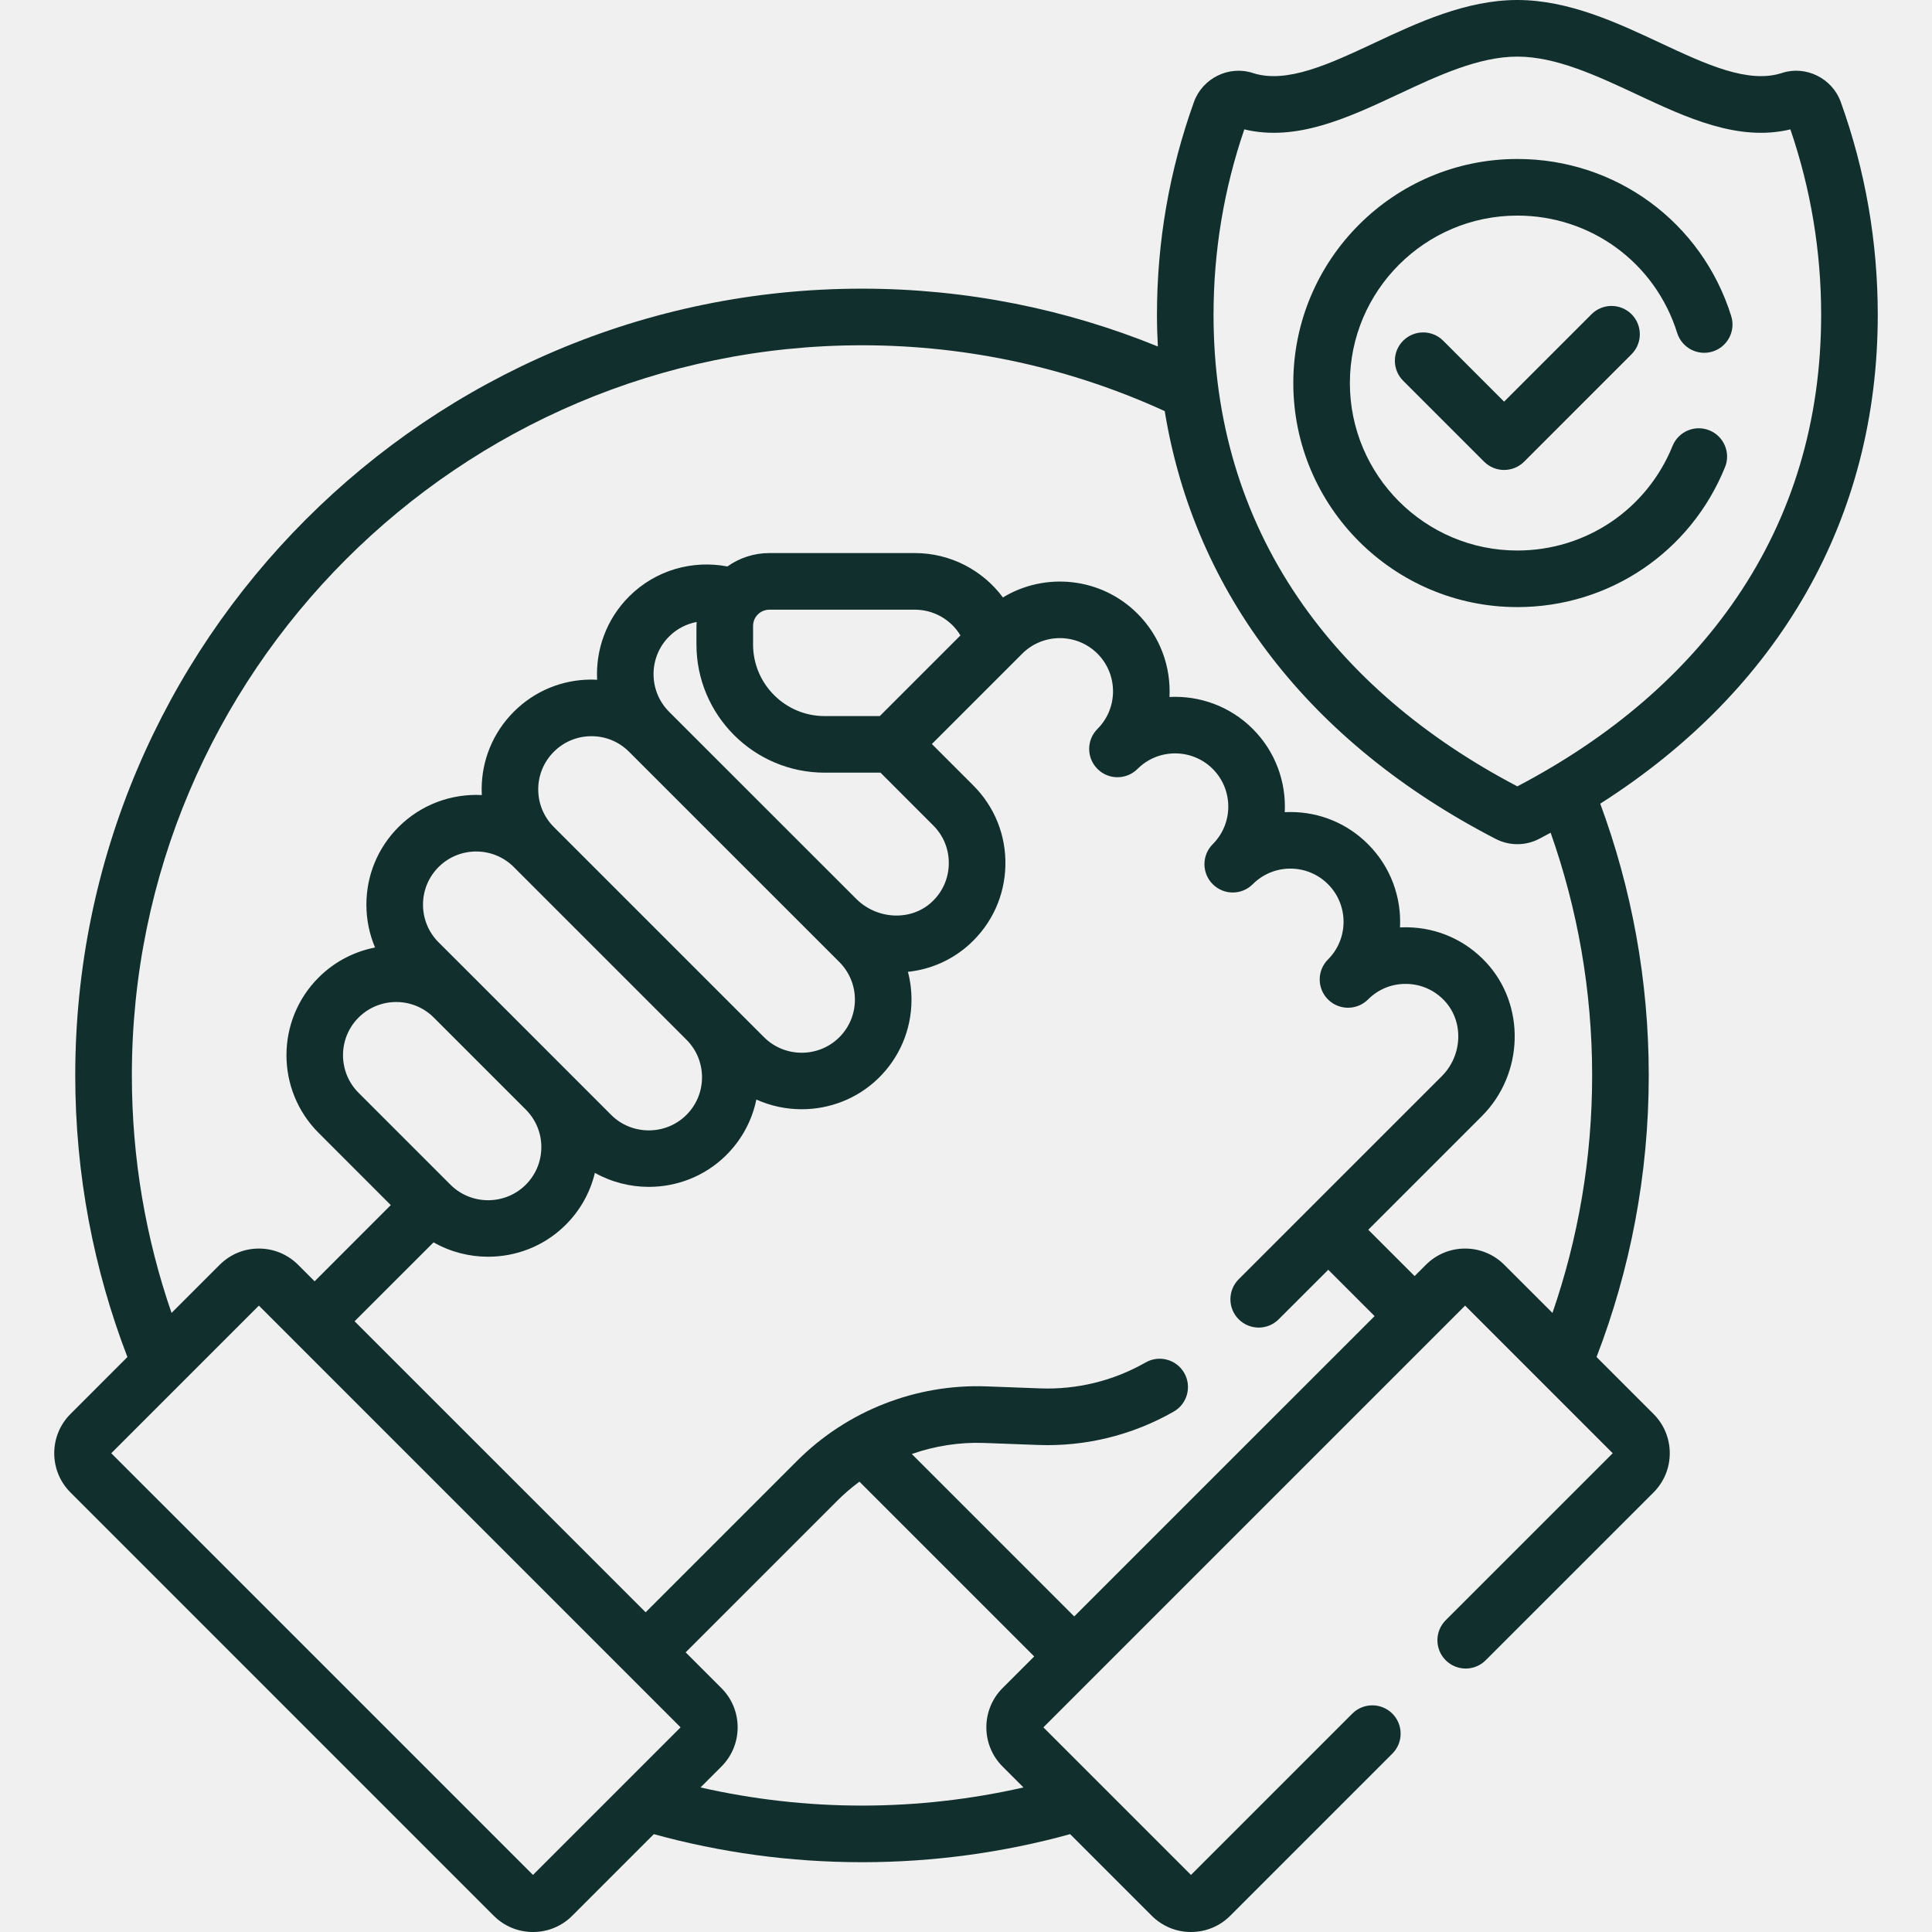
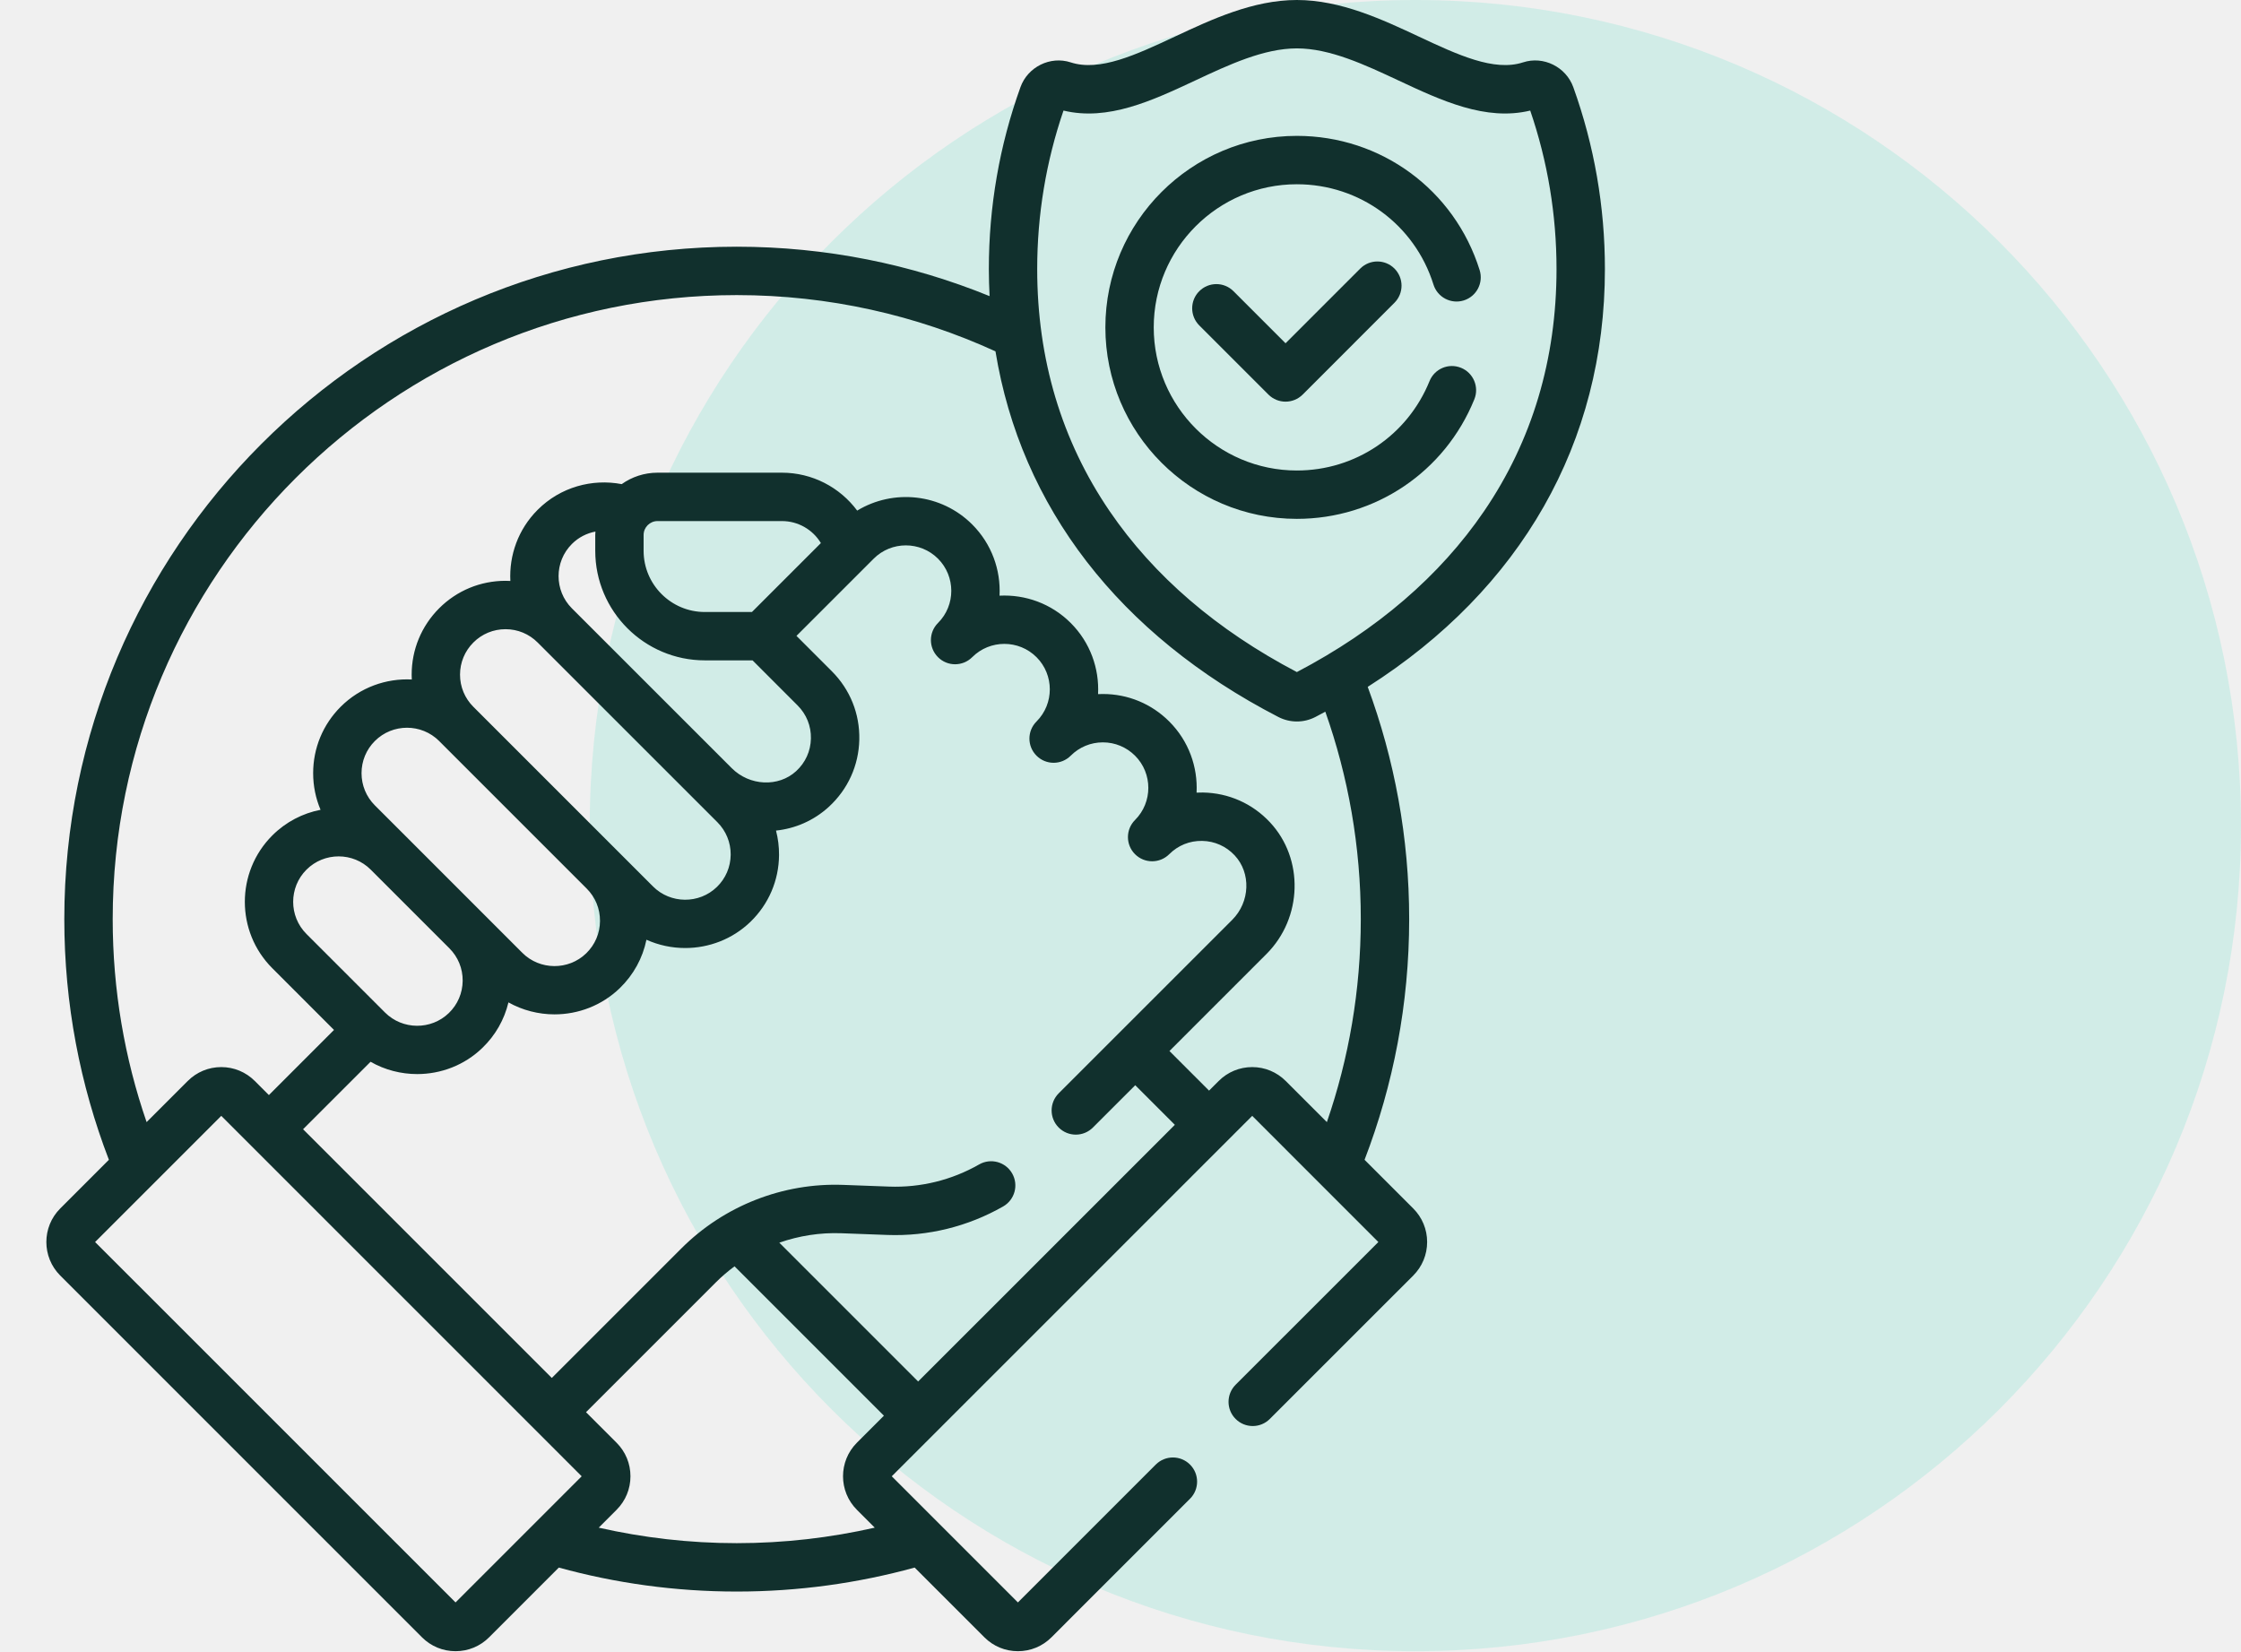
- <svg xmlns="http://www.w3.org/2000/svg" width="56" height="56" viewBox="0 0 56 56" fill="none">
-   <g clip-path="url(#clip0_103_2856)">
-     <path d="M54.428 9.125C54.428 7.01 54.067 4.935 53.356 2.957C53.108 2.268 52.343 1.889 51.652 2.115C50.67 2.436 49.434 1.857 48.126 1.245C46.88 0.661 45.468 0 43.981 0C42.494 0 41.082 0.661 39.836 1.245C38.528 1.857 37.293 2.436 36.31 2.115C35.619 1.89 34.854 2.268 34.607 2.957C33.895 4.935 33.535 7.01 33.535 9.125C33.535 9.434 33.545 9.739 33.561 10.043C30.912 8.964 28.017 8.367 24.985 8.367C12.411 8.367 2.181 18.597 2.181 31.172C2.181 34.047 2.718 36.798 3.693 39.334L2.043 40.985C1.415 41.612 1.415 42.633 2.043 43.26L14.311 55.529C14.615 55.833 15.019 56 15.449 56C15.879 56 16.283 55.833 16.587 55.529L18.951 53.164C20.874 53.693 22.897 53.977 24.985 53.977C27.073 53.977 29.096 53.693 31.019 53.164L33.384 55.529C33.688 55.833 34.092 56 34.521 56C34.951 56 35.355 55.833 35.659 55.529L40.358 50.83C40.678 50.51 40.678 49.99 40.358 49.67C40.037 49.35 39.518 49.35 39.197 49.67L34.521 54.346L30.243 50.068L42.467 37.844L46.745 42.123L41.904 46.963C41.584 47.284 41.584 47.803 41.904 48.123C42.225 48.444 42.744 48.444 43.064 48.123L47.928 43.26C48.231 42.956 48.399 42.552 48.399 42.122C48.399 41.693 48.231 41.288 47.928 40.985L46.277 39.334C47.252 36.798 47.79 34.047 47.79 31.172C47.79 28.404 47.291 25.751 46.384 23.295C51.589 19.978 54.428 15.012 54.428 9.125ZM15.449 54.346L3.225 42.123L7.504 37.844L19.727 50.068L15.449 54.346ZM23.903 22.396H25.522L27.05 23.925C27.351 24.225 27.511 24.625 27.501 25.049C27.492 25.474 27.314 25.866 26.999 26.154C26.4 26.703 25.421 26.657 24.817 26.053L19.394 20.631C18.793 20.029 18.793 19.051 19.394 18.45C19.62 18.223 19.9 18.084 20.193 18.028C20.191 18.067 20.187 18.105 20.187 18.144V18.68C20.187 20.729 21.854 22.396 23.903 22.396ZM21.828 18.68V18.144C21.828 17.884 22.039 17.672 22.3 17.672H26.518C27.069 17.672 27.565 17.964 27.839 18.418L25.501 20.756H23.903C22.759 20.756 21.828 19.825 21.828 18.68ZM24.328 27.884C24.622 28.179 24.783 28.57 24.78 28.987C24.776 29.404 24.61 29.793 24.311 30.082C23.71 30.665 22.739 30.657 22.147 30.065L16.053 23.971H16.053C15.762 23.68 15.601 23.293 15.601 22.881C15.601 22.469 15.762 22.082 16.053 21.791C16.344 21.499 16.732 21.339 17.144 21.339C17.556 21.339 17.943 21.499 18.234 21.791L24.328 27.884ZM19.896 30.135C20.191 30.429 20.351 30.821 20.348 31.237C20.345 31.654 20.178 32.043 19.879 32.333C19.278 32.915 18.307 32.908 17.715 32.316L13.735 28.335L12.712 27.313C12.421 27.021 12.261 26.634 12.261 26.222C12.261 25.81 12.421 25.423 12.712 25.132C13.013 24.831 13.408 24.681 13.803 24.681C14.197 24.681 14.592 24.831 14.893 25.131L14.893 25.132L19.896 30.135ZM12.573 29.494L15.239 32.16C15.534 32.455 15.694 32.846 15.691 33.262C15.687 33.678 15.521 34.068 15.222 34.357C14.62 34.94 13.65 34.932 13.058 34.34L10.394 31.676C9.792 31.075 9.792 30.096 10.393 29.495C10.694 29.194 11.089 29.044 11.484 29.044C11.879 29.044 12.273 29.194 12.573 29.494ZM14.149 36.427C14.949 36.427 15.75 36.13 16.363 35.535C16.804 35.109 17.104 34.577 17.243 33.996C17.726 34.266 18.266 34.402 18.806 34.402C19.606 34.402 20.407 34.106 21.021 33.511C21.486 33.059 21.796 32.492 21.923 31.871C22.339 32.058 22.788 32.152 23.238 32.152C24.038 32.152 24.839 31.855 25.453 31.261C26.07 30.662 26.413 29.859 26.42 29C26.422 28.715 26.387 28.436 26.317 28.169C26.965 28.101 27.594 27.834 28.107 27.365C28.755 26.771 29.122 25.962 29.142 25.086C29.161 24.209 28.83 23.385 28.21 22.765L27.011 21.566L29.63 18.947C30.231 18.346 31.21 18.346 31.811 18.947C32.411 19.548 32.412 20.525 31.813 21.126C31.812 21.127 31.812 21.127 31.811 21.128C31.49 21.448 31.49 21.968 31.811 22.288C32.131 22.609 32.651 22.608 32.971 22.288C33.572 21.687 34.55 21.687 35.152 22.288C35.752 22.889 35.753 23.866 35.154 24.467C35.153 24.468 35.152 24.468 35.152 24.469H35.152C34.831 24.79 34.831 25.309 35.152 25.629C35.472 25.95 35.991 25.95 36.312 25.629C36.603 25.338 36.99 25.177 37.402 25.177C37.814 25.177 38.202 25.338 38.493 25.629C39.094 26.23 39.094 27.209 38.493 27.81C38.172 28.13 38.172 28.65 38.493 28.97C38.813 29.29 39.332 29.29 39.653 28.97C39.951 28.672 40.345 28.511 40.769 28.519C41.191 28.526 41.582 28.7 41.871 29.009C42.432 29.608 42.396 30.589 41.79 31.195L35.904 37.08C35.584 37.401 35.584 37.92 35.904 38.24C36.225 38.561 36.744 38.561 37.064 38.24L38.5 36.805L39.843 38.148L31.137 46.853L26.429 42.145C27.099 41.911 27.812 41.798 28.531 41.825L30.092 41.883C31.468 41.934 32.825 41.599 34.021 40.916C34.414 40.691 34.551 40.19 34.326 39.797C34.101 39.403 33.6 39.267 33.207 39.491C32.277 40.023 31.22 40.283 30.153 40.243L28.592 40.185C26.551 40.109 24.552 40.895 23.108 42.339L18.714 46.733L10.278 38.298L12.567 36.01C13.054 36.288 13.601 36.427 14.149 36.427ZM24.985 52.336C23.377 52.336 21.811 52.152 20.305 51.81L20.91 51.205C21.214 50.901 21.381 50.497 21.381 50.068C21.381 49.638 21.214 49.234 20.91 48.93L19.874 47.894L24.269 43.499C24.47 43.298 24.685 43.114 24.911 42.947L29.977 48.013L29.06 48.93C28.433 49.557 28.433 50.578 29.061 51.205L29.666 51.81C28.159 52.152 26.593 52.336 24.985 52.336ZM46.149 31.172C46.149 33.581 45.744 35.897 44.999 38.056L43.604 36.662C43.3 36.358 42.896 36.19 42.467 36.19C42.037 36.19 41.633 36.358 41.329 36.662L41.003 36.988L39.66 35.645L42.95 32.355C44.175 31.131 44.228 29.127 43.069 27.888C42.474 27.251 41.667 26.893 40.797 26.878C40.724 26.877 40.652 26.878 40.58 26.882C40.624 26.014 40.315 25.131 39.653 24.469C39.052 23.868 38.253 23.537 37.403 23.537C37.348 23.537 37.293 23.538 37.239 23.541C37.283 22.673 36.974 21.79 36.312 21.128C35.65 20.466 34.767 20.158 33.898 20.202C33.942 19.333 33.633 18.449 32.971 17.787C31.915 16.731 30.295 16.574 29.07 17.317C28.483 16.527 27.547 16.031 26.518 16.031H22.3C21.847 16.031 21.428 16.175 21.084 16.419C20.083 16.228 19.008 16.516 18.234 17.29C17.573 17.951 17.264 18.834 17.308 19.703C17.253 19.7 17.199 19.698 17.144 19.698C16.294 19.698 15.494 20.029 14.893 20.63C14.292 21.232 13.961 22.031 13.961 22.881C13.961 22.936 13.963 22.991 13.965 23.045C13.097 23.001 12.214 23.31 11.552 23.971C10.951 24.573 10.62 25.372 10.62 26.222C10.62 26.656 10.707 27.076 10.871 27.464C10.271 27.581 9.698 27.871 9.234 28.335C7.993 29.576 7.993 31.595 9.234 32.836L11.327 34.93L9.119 37.139L8.642 36.662C8.338 36.358 7.934 36.19 7.504 36.19C7.074 36.19 6.67 36.358 6.366 36.662L4.972 38.056C4.227 35.897 3.822 33.581 3.822 31.172C3.822 19.502 13.316 10.008 24.986 10.008C28.114 10.008 31.085 10.692 33.76 11.916C34.62 17.186 37.95 21.526 43.355 24.317C43.551 24.418 43.767 24.469 43.982 24.469C44.197 24.469 44.412 24.418 44.608 24.317C44.722 24.258 44.833 24.197 44.946 24.137C45.724 26.339 46.149 28.706 46.149 31.172ZM43.981 22.793C41.267 21.369 39.131 19.534 37.631 17.335C36.002 14.945 35.175 12.182 35.175 9.125C35.175 7.285 35.475 5.478 36.067 3.75C37.577 4.114 39.078 3.412 40.532 2.731C41.676 2.195 42.859 1.641 43.981 1.641C45.103 1.641 46.286 2.195 47.431 2.731C48.885 3.412 50.386 4.114 51.895 3.75C52.487 5.478 52.787 7.285 52.787 9.125C52.787 12.182 51.961 14.945 50.331 17.335C48.832 19.533 46.696 21.369 43.981 22.793Z" fill="#11302D" />
-     <path d="M49.642 10.189C50.075 10.053 50.315 9.593 50.18 9.161C49.328 6.438 46.837 4.608 43.981 4.608C40.4 4.608 37.487 7.522 37.487 11.103C37.487 14.684 40.4 17.597 43.981 17.597C46.639 17.597 49.001 16.006 50 13.542C50.171 13.123 49.968 12.644 49.548 12.474C49.129 12.303 48.65 12.506 48.48 12.926C47.733 14.767 45.967 15.957 43.981 15.957C41.305 15.957 39.127 13.779 39.127 11.103C39.127 8.426 41.305 6.249 43.981 6.249C46.115 6.249 47.977 7.616 48.614 9.651C48.75 10.083 49.21 10.324 49.642 10.189Z" fill="#11302D" />
-     <path d="M46.131 9.108L43.597 11.642L41.832 9.876C41.511 9.555 40.992 9.555 40.671 9.876C40.351 10.196 40.351 10.716 40.671 11.036L43.017 13.382C43.178 13.542 43.388 13.622 43.597 13.622C43.807 13.622 44.017 13.542 44.178 13.382L47.291 10.268C47.611 9.948 47.611 9.429 47.291 9.108C46.97 8.788 46.451 8.788 46.131 9.108Z" fill="#11302D" />
+ <svg xmlns="http://www.w3.org/2000/svg" width="76" height="56" viewBox="0 0 76 56" fill="none">
+   <circle cx="48" cy="28" r="28" fill="#22DBB5" fill-opacity="0.15" />
+   <g clip-path="url(#clip0_2_9)">
+     <path d="M54.428 9.125C54.428 7.01 54.067 4.935 53.356 2.957C53.108 2.268 52.343 1.889 51.652 2.115C50.67 2.436 49.434 1.857 48.126 1.245C46.88 0.661 45.468 0 43.981 0C42.494 0 41.082 0.661 39.836 1.245C38.528 1.857 37.293 2.436 36.31 2.115C35.619 1.89 34.854 2.268 34.607 2.957C33.895 4.935 33.535 7.01 33.535 9.125C33.535 9.434 33.545 9.739 33.56 10.043C30.912 8.964 28.017 8.367 24.985 8.367C12.411 8.367 2.181 18.597 2.181 31.172C2.181 34.047 2.718 36.798 3.693 39.334L2.043 40.985C1.415 41.612 1.415 42.633 2.043 43.26L14.311 55.529C14.615 55.833 15.019 56 15.449 56C15.879 56 16.283 55.833 16.587 55.529L18.951 53.164C20.874 53.693 22.897 53.977 24.985 53.977C27.073 53.977 29.096 53.693 31.019 53.164L33.384 55.529C33.688 55.833 34.092 56 34.521 56C34.951 56 35.355 55.833 35.659 55.529L40.357 50.83C40.678 50.51 40.678 49.99 40.357 49.67C40.037 49.35 39.518 49.35 39.197 49.67L34.521 54.346L30.243 50.068L42.467 37.844L46.745 42.123L41.904 46.963C41.584 47.284 41.584 47.803 41.904 48.123C42.225 48.444 42.744 48.444 43.064 48.123L47.928 43.26C48.231 42.956 48.399 42.552 48.399 42.122C48.399 41.693 48.231 41.288 47.928 40.985L46.277 39.334C47.252 36.798 47.79 34.047 47.79 31.172C47.79 28.404 47.291 25.751 46.384 23.295C51.589 19.978 54.428 15.012 54.428 9.125V9.125ZM15.449 54.346L3.225 42.123L7.504 37.844L19.727 50.068L15.449 54.346ZM23.903 22.396H25.522L27.05 23.925C27.35 24.225 27.511 24.625 27.501 25.049C27.492 25.474 27.314 25.866 26.999 26.154C26.4 26.703 25.421 26.657 24.817 26.053L19.394 20.631C18.793 20.029 18.793 19.051 19.394 18.45C19.62 18.223 19.9 18.084 20.193 18.028C20.191 18.067 20.187 18.105 20.187 18.144V18.68C20.187 20.729 21.854 22.396 23.903 22.396ZM21.827 18.68V18.144C21.827 17.884 22.039 17.672 22.3 17.672H26.518C27.069 17.672 27.565 17.964 27.839 18.418L25.501 20.756H23.903C22.758 20.756 21.827 19.825 21.827 18.68V18.68ZM24.328 27.884C24.622 28.179 24.783 28.57 24.78 28.987C24.776 29.404 24.61 29.793 24.311 30.082C23.71 30.665 22.739 30.657 22.147 30.065L16.053 23.971H16.053C15.762 23.68 15.601 23.293 15.601 22.881C15.601 22.469 15.762 22.082 16.053 21.791C16.344 21.499 16.732 21.339 17.144 21.339C17.556 21.339 17.943 21.499 18.234 21.791L24.328 27.884ZM19.896 30.135C20.191 30.429 20.351 30.821 20.348 31.237C20.345 31.654 20.178 32.043 19.879 32.333C19.278 32.915 18.307 32.908 17.715 32.316L13.735 28.335L12.712 27.313C12.421 27.021 12.261 26.634 12.261 26.222C12.261 25.81 12.421 25.423 12.712 25.132C13.013 24.831 13.408 24.681 13.803 24.681C14.197 24.681 14.592 24.831 14.893 25.131L14.893 25.132L19.896 30.135ZM12.573 29.494L15.239 32.16C15.534 32.455 15.694 32.846 15.691 33.262C15.687 33.678 15.521 34.068 15.222 34.357C14.62 34.94 13.65 34.932 13.058 34.34L10.394 31.676C9.792 31.075 9.792 30.096 10.393 29.495C10.694 29.194 11.089 29.044 11.484 29.044C11.879 29.044 12.273 29.194 12.573 29.494V29.494ZM14.149 36.427C14.949 36.427 15.75 36.13 16.363 35.535C16.804 35.109 17.104 34.577 17.243 33.996C17.726 34.266 18.266 34.402 18.806 34.402C19.606 34.402 20.407 34.106 21.021 33.511C21.486 33.059 21.796 32.492 21.923 31.871C22.339 32.058 22.788 32.152 23.238 32.152C24.038 32.152 24.839 31.855 25.453 31.261C26.07 30.662 26.413 29.859 26.42 29C26.422 28.715 26.387 28.436 26.317 28.169C26.965 28.101 27.594 27.834 28.107 27.365C28.755 26.771 29.122 25.962 29.142 25.086C29.161 24.209 28.83 23.385 28.21 22.765L27.011 21.566L29.63 18.947C30.231 18.346 31.209 18.346 31.811 18.947C32.411 19.548 32.412 20.525 31.813 21.126C31.812 21.127 31.811 21.127 31.811 21.128C31.49 21.448 31.49 21.968 31.811 22.288C32.131 22.609 32.651 22.608 32.971 22.288C33.572 21.687 34.55 21.687 35.152 22.288C35.752 22.889 35.753 23.866 35.154 24.467C35.153 24.468 35.152 24.468 35.152 24.469H35.152C34.831 24.79 34.831 25.309 35.152 25.629C35.472 25.95 35.991 25.95 36.312 25.629C36.603 25.338 36.99 25.177 37.402 25.177C37.814 25.177 38.201 25.338 38.493 25.629C39.094 26.23 39.094 27.209 38.493 27.81C38.172 28.13 38.172 28.65 38.493 28.97C38.813 29.29 39.332 29.29 39.653 28.97C39.951 28.672 40.344 28.511 40.769 28.519C41.191 28.526 41.582 28.7 41.871 29.009C42.432 29.608 42.395 30.589 41.79 31.195L35.904 37.08C35.584 37.401 35.584 37.92 35.904 38.24C36.225 38.561 36.744 38.561 37.064 38.24L38.5 36.805L39.843 38.148L31.137 46.853L26.429 42.145C27.099 41.911 27.812 41.798 28.531 41.825L30.092 41.883C31.468 41.934 32.825 41.599 34.021 40.916C34.414 40.691 34.551 40.19 34.326 39.797C34.101 39.403 33.6 39.267 33.207 39.491C32.277 40.023 31.22 40.283 30.153 40.243L28.592 40.185C26.551 40.109 24.552 40.895 23.108 42.339L18.714 46.733L10.278 38.298L12.567 36.01C13.054 36.288 13.601 36.427 14.149 36.427V36.427ZM24.985 52.336C23.377 52.336 21.811 52.152 20.305 51.81L20.91 51.205C21.214 50.901 21.381 50.497 21.381 50.068C21.381 49.638 21.214 49.234 20.91 48.93L19.874 47.894L24.269 43.499C24.47 43.298 24.685 43.114 24.911 42.947L29.977 48.013L29.06 48.93C28.433 49.557 28.433 50.578 29.061 51.205L29.666 51.81C28.159 52.152 26.593 52.336 24.985 52.336V52.336ZM46.149 31.172C46.149 33.581 45.744 35.897 44.999 38.056L43.604 36.662C43.3 36.358 42.896 36.19 42.467 36.19C42.037 36.19 41.633 36.358 41.329 36.662L41.003 36.988L39.66 35.645L42.95 32.355C44.175 31.131 44.228 29.127 43.069 27.888C42.474 27.251 41.667 26.893 40.797 26.878C40.724 26.877 40.652 26.878 40.58 26.882C40.624 26.014 40.315 25.131 39.653 24.469C39.052 23.868 38.253 23.537 37.403 23.537C37.348 23.537 37.293 23.538 37.239 23.541C37.283 22.673 36.974 21.79 36.312 21.128C35.65 20.466 34.767 20.158 33.898 20.202C33.942 19.333 33.633 18.449 32.971 17.787C31.915 16.731 30.295 16.574 29.07 17.317C28.483 16.527 27.547 16.031 26.518 16.031H22.3C21.847 16.031 21.428 16.175 21.084 16.419C20.083 16.228 19.008 16.516 18.234 17.29C17.572 17.951 17.264 18.834 17.308 19.703C17.253 19.7 17.199 19.698 17.144 19.698C16.294 19.698 15.494 20.029 14.893 20.63C14.292 21.232 13.961 22.031 13.961 22.881C13.961 22.936 13.963 22.991 13.965 23.045C13.097 23.001 12.214 23.31 11.552 23.971C10.951 24.573 10.62 25.372 10.62 26.222C10.62 26.656 10.707 27.076 10.871 27.464C10.271 27.581 9.698 27.871 9.234 28.335C7.993 29.576 7.993 31.595 9.234 32.836L11.327 34.93L9.119 37.139L8.642 36.662C8.338 36.358 7.934 36.19 7.504 36.19C7.074 36.19 6.67 36.358 6.366 36.662L4.972 38.056C4.227 35.897 3.822 33.581 3.822 31.172C3.822 19.502 13.316 10.008 24.986 10.008C28.114 10.008 31.085 10.692 33.76 11.916C34.62 17.186 37.95 21.526 43.355 24.317C43.551 24.418 43.767 24.469 43.982 24.469C44.197 24.469 44.412 24.418 44.608 24.317C44.722 24.258 44.833 24.197 44.946 24.137C45.724 26.339 46.149 28.706 46.149 31.172V31.172ZM43.981 22.793C41.267 21.369 39.131 19.534 37.631 17.335C36.002 14.945 35.175 12.182 35.175 9.125C35.175 7.285 35.475 5.478 36.067 3.75C37.577 4.114 39.078 3.412 40.532 2.731C41.676 2.195 42.859 1.641 43.981 1.641C45.103 1.641 46.286 2.195 47.431 2.731C48.885 3.412 50.386 4.114 51.895 3.75C52.487 5.478 52.787 7.285 52.787 9.125C52.787 12.182 51.961 14.945 50.331 17.335C48.832 19.533 46.696 21.369 43.981 22.793Z" fill="#11302D" />
+     <path d="M49.642 10.189C50.075 10.053 50.315 9.593 50.18 9.161C49.328 6.438 46.837 4.608 43.981 4.608C40.4 4.608 37.487 7.522 37.487 11.103C37.487 14.684 40.4 17.597 43.981 17.597C46.638 17.597 49.001 16.006 50 13.542C50.17 13.123 49.968 12.644 49.548 12.474C49.128 12.303 48.65 12.506 48.48 12.926C47.733 14.767 45.967 15.957 43.981 15.957C41.305 15.957 39.127 13.779 39.127 11.103C39.127 8.426 41.305 6.249 43.981 6.249C46.115 6.249 47.977 7.616 48.614 9.651C48.749 10.083 49.21 10.324 49.642 10.189V10.189Z" fill="#11302D" />
+     <path d="M46.131 9.108L43.597 11.642L41.832 9.876C41.511 9.555 40.992 9.555 40.671 9.876C40.351 10.196 40.351 10.715 40.671 11.036L43.017 13.382C43.178 13.542 43.388 13.622 43.597 13.622C43.807 13.622 44.017 13.542 44.178 13.382L47.291 10.268C47.611 9.948 47.611 9.429 47.291 9.108C46.971 8.788 46.451 8.788 46.131 9.108V9.108Z" fill="#11302D" />
  </g>
  <defs>
-     <clipPath id="clip0_103_2856">
+     <clipPath id="clip0_2_9">
      <rect width="56" height="56" fill="white" />
    </clipPath>
  </defs>
</svg>
